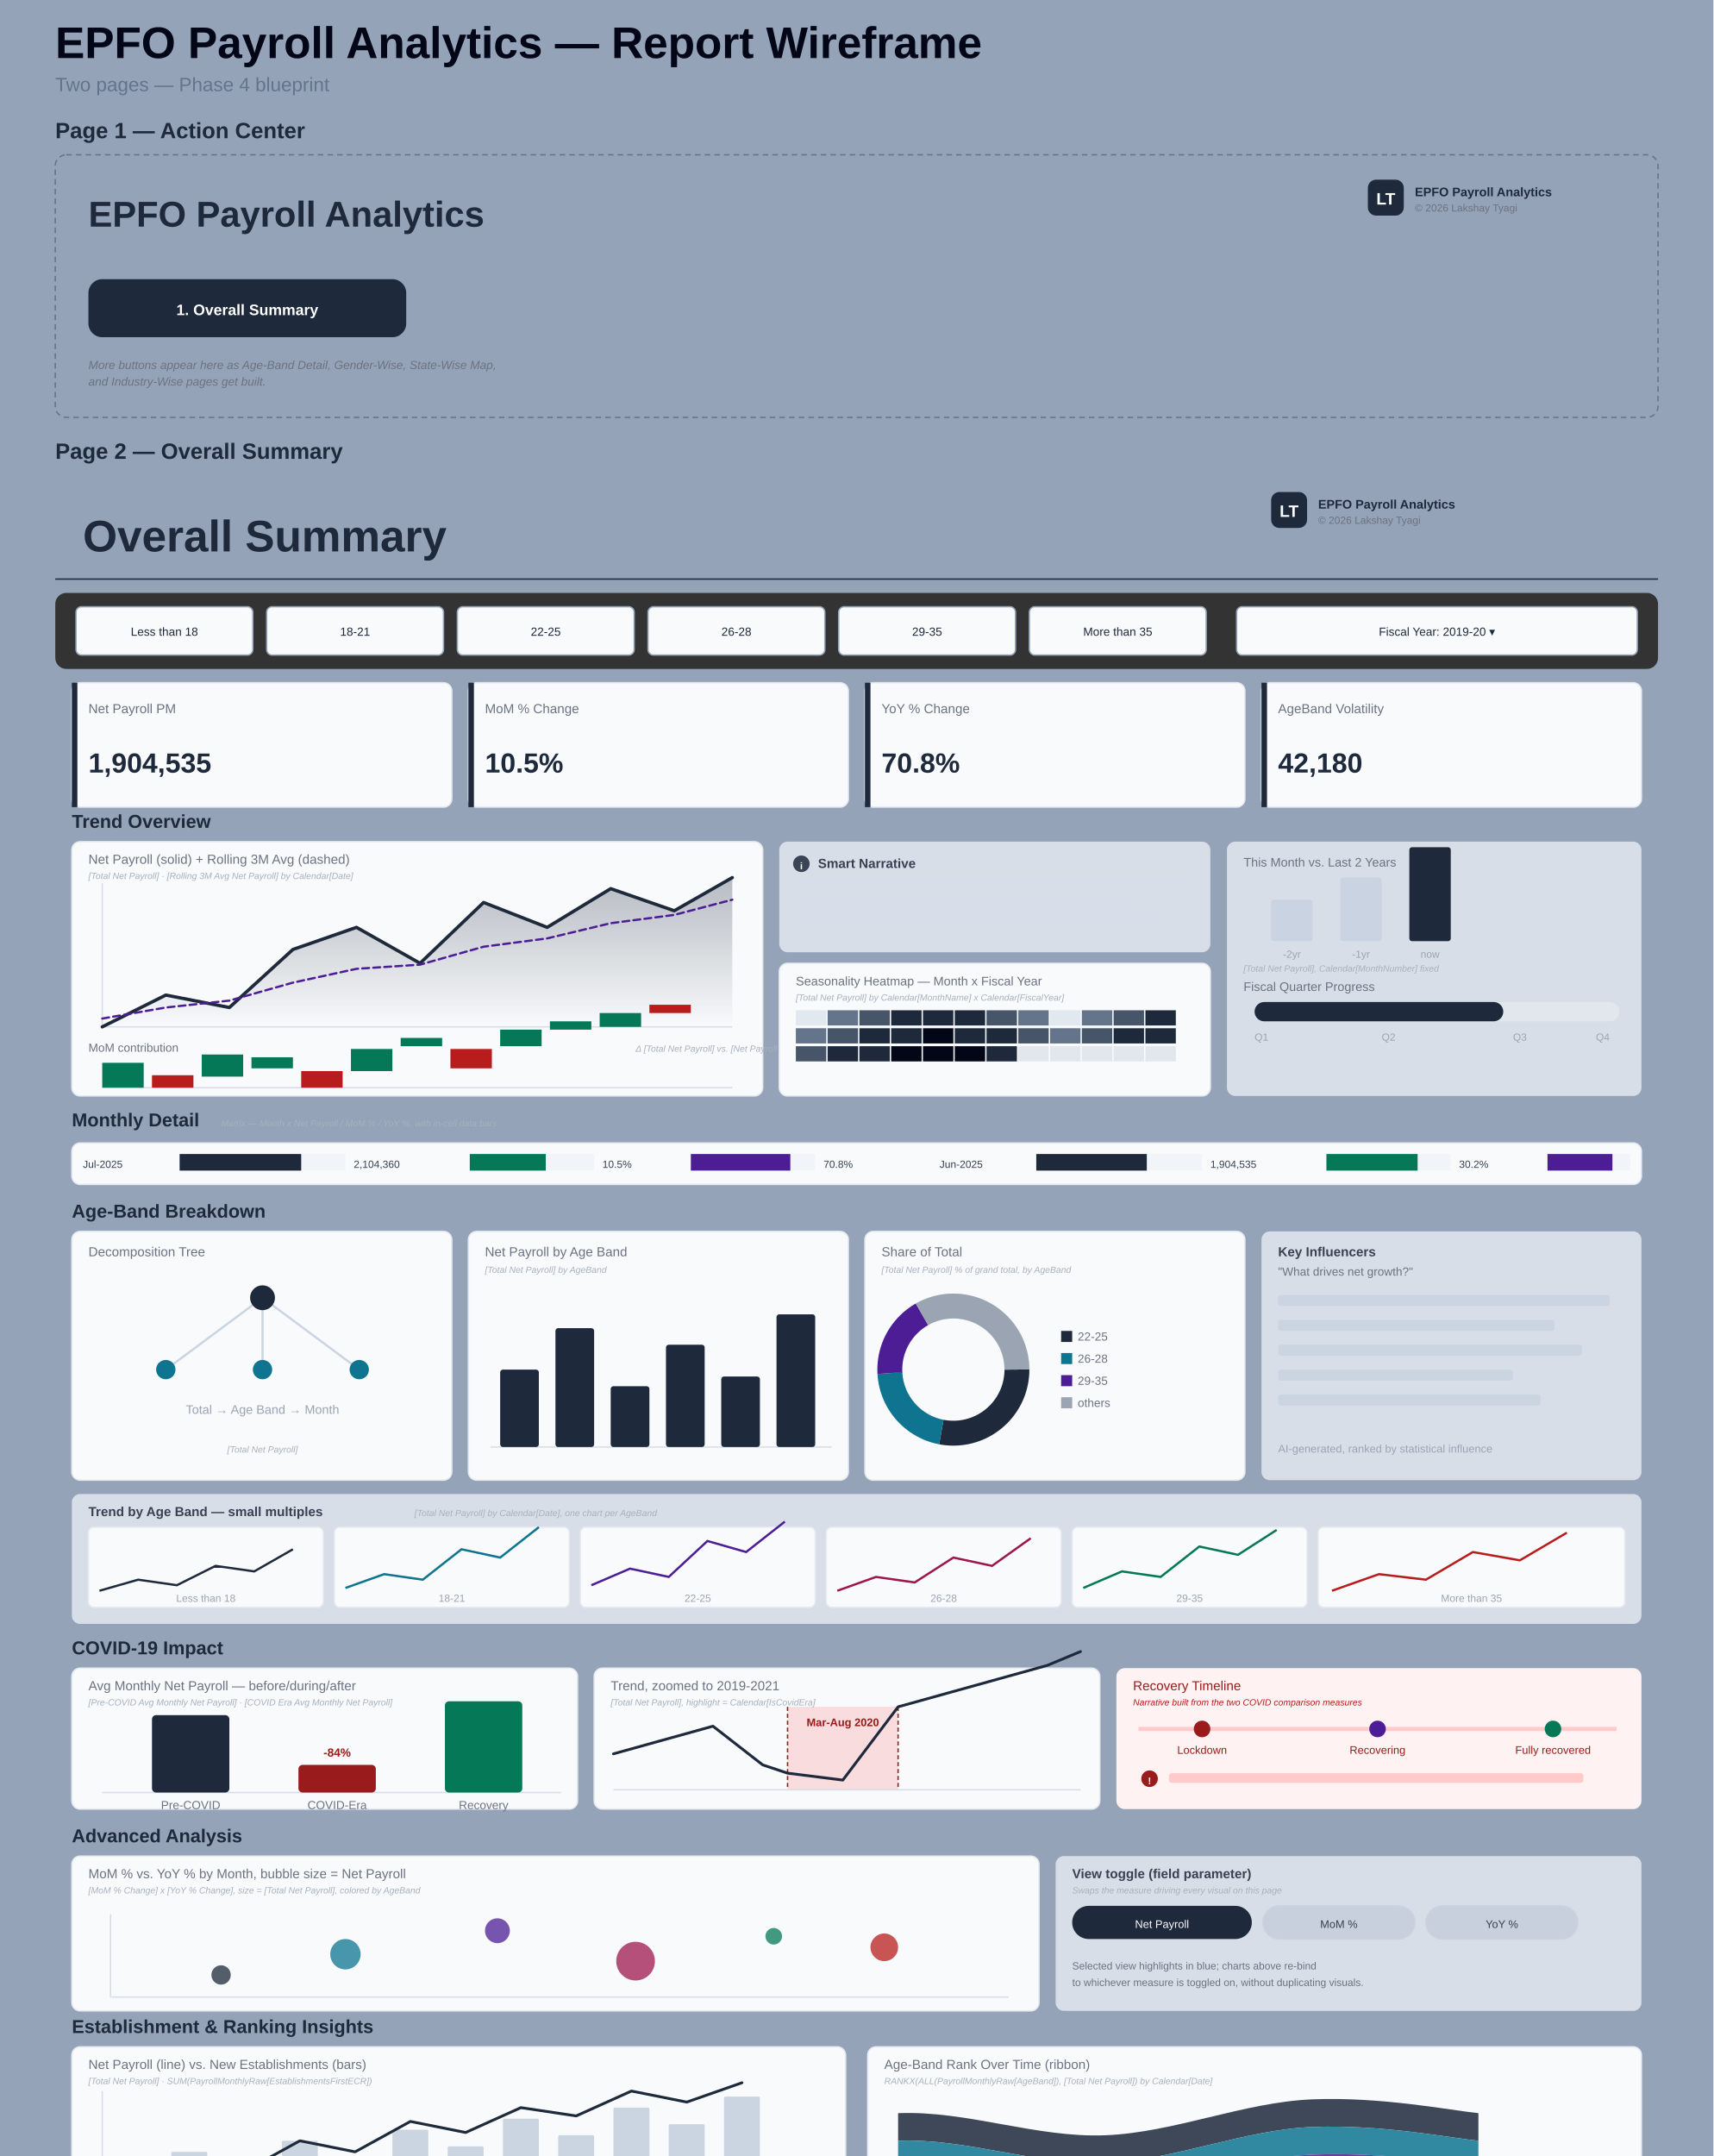
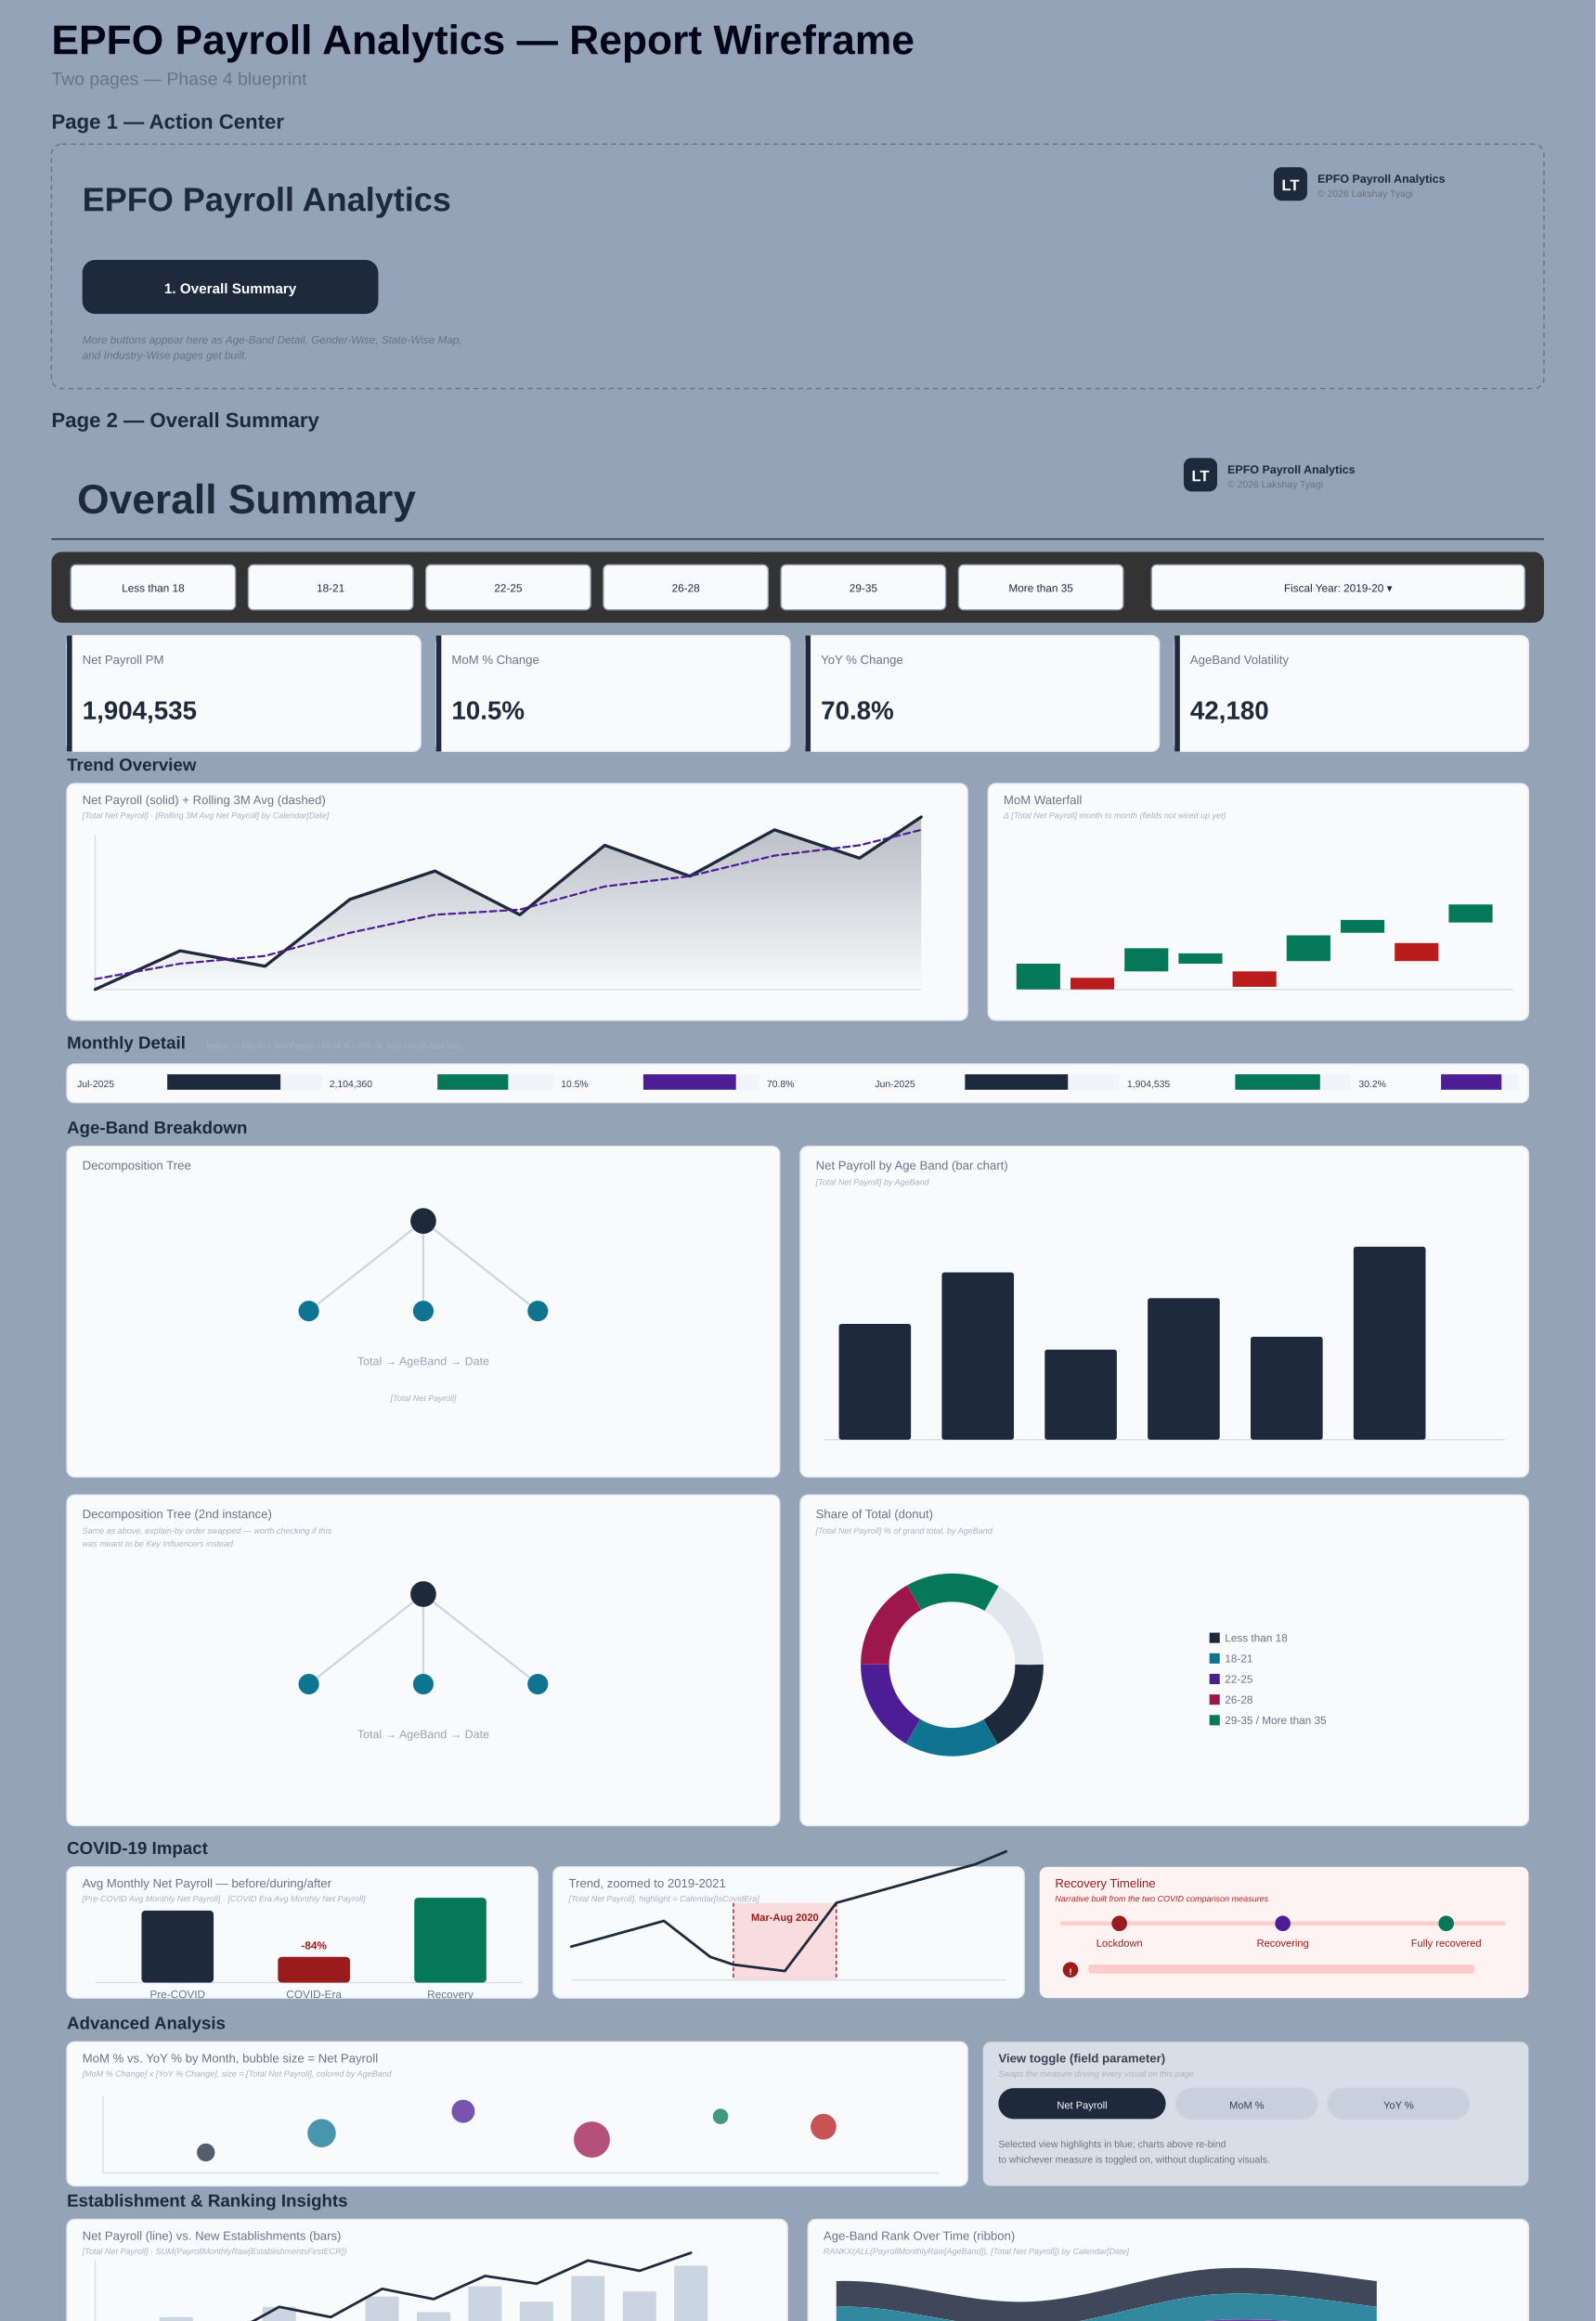
- <svg xmlns="http://www.w3.org/2000/svg" viewBox="0 0 1240 1560" font-family="Segoe UI, Arial, sans-serif">
+ <svg xmlns="http://www.w3.org/2000/svg" viewBox="0 0 1240 1804" font-family="Segoe UI, Arial, sans-serif">
  <defs>
    <linearGradient id="areaFill" x1="0" y1="0" x2="0" y2="1">
      <stop offset="0%" stop-color="#1E293B" stop-opacity="0.30" />
      <stop offset="100%" stop-color="#1E293B" stop-opacity="0" />
    </linearGradient>
  </defs>
-   <rect x="0" y="0" width="1240" height="1560" fill="#94A3B8" />
+   <rect x="0" y="0" width="1240" height="1804" fill="#94A3B8" />
  <text x="40" y="42" font-size="32" font-weight="800" fill="#020617">EPFO Payroll Analytics — Report Wireframe</text>
  <text x="40" y="66" font-size="14" fill="#64748B">Two pages — Phase 4 blueprint</text>
  <text x="40" y="100" font-size="16" font-weight="700" fill="#1E293B">Page 1 — Action Center</text>
  <g transform="translate(40,112)">
    <rect x="0" y="0" width="1160" height="190" rx="8" fill="#94A3B8" stroke="#64748B" stroke-dasharray="4,3" />
    <g transform="translate(950,14)">
      <rect x="0" y="4" width="26" height="26" rx="6" fill="#1E293B" />
      <text x="13" y="22" font-size="12" font-weight="800" fill="#ffffff" text-anchor="middle">LT</text>
      <text x="34" y="16" font-size="9" font-weight="700" fill="#1E293B">EPFO Payroll Analytics</text>
      <text x="34" y="27" font-size="7.5" fill="#6B7280">© 2026 Lakshay Tyagi</text>
    </g>
    <text x="24" y="52" font-size="26" font-weight="800" fill="#1E293B">EPFO Payroll Analytics</text>
    <line x1="24" y1="70" x2="1136" y2="70" stroke="#94A3B8" />
    <rect x="24" y="90" width="230" height="42" rx="10" fill="#1E293B" />
    <text x="139" y="116" font-size="11" font-weight="700" fill="#ffffff" text-anchor="middle">1. Overall Summary</text>
    <text x="24" y="155" font-size="8.5" fill="#6b7280" font-style="italic">More buttons appear here as Age-Band Detail, Gender-Wise, State-Wise Map,</text>
    <text x="24" y="167" font-size="8.5" fill="#6b7280" font-style="italic">and Industry-Wise pages get built.</text>
  </g>
  <text x="40" y="332" font-size="16" font-weight="700" fill="#1E293B">Page 2 — Overall Summary</text>
  <g transform="translate(40,344)">
    <text x="20" y="55" font-size="32" font-weight="800" fill="#1E293B">Overall Summary</text>
    <g transform="translate(880,8)">
      <rect x="0" y="4" width="26" height="26" rx="6" fill="#1E293B" />
      <text x="13" y="22" font-size="12" font-weight="800" fill="#ffffff" text-anchor="middle">LT</text>
      <text x="34" y="16" font-size="9" font-weight="700" fill="#1E293B">EPFO Payroll Analytics</text>
      <text x="34" y="27" font-size="7.5" fill="#6B7280">© 2026 Lakshay Tyagi</text>
    </g>
    <line x1="0" y1="75" x2="1160" y2="75" stroke="#1E293B" />
    <rect x="0" y="85" width="1160" height="55" rx="8" fill="#333333" />
    <g font-size="8.5">
      <rect x="15" y="95" width="128" height="35" rx="4" fill="#F8FAFC" stroke="#94A3B8" />
      <text x="79" y="116" fill="#1E293B" text-anchor="middle">Less than 18</text>
      <rect x="153" y="95" width="128" height="35" rx="4" fill="#F8FAFC" stroke="#94A3B8" />
      <text x="217" y="116" fill="#1E293B" text-anchor="middle">18-21</text>
      <rect x="291" y="95" width="128" height="35" rx="4" fill="#F8FAFC" stroke="#94A3B8" />
      <text x="355" y="116" fill="#1E293B" text-anchor="middle">22-25</text>
      <rect x="429" y="95" width="128" height="35" rx="4" fill="#F8FAFC" stroke="#94A3B8" />
      <text x="493" y="116" fill="#1E293B" text-anchor="middle">26-28</text>
      <rect x="567" y="95" width="128" height="35" rx="4" fill="#F8FAFC" stroke="#94A3B8" />
      <text x="631" y="116" fill="#1E293B" text-anchor="middle">29-35</text>
      <rect x="705" y="95" width="128" height="35" rx="4" fill="#F8FAFC" stroke="#94A3B8" />
      <text x="769" y="116" fill="#1E293B" text-anchor="middle">More than 35</text>
      <rect x="855" y="95" width="290" height="35" rx="4" fill="#F8FAFC" stroke="#94A3B8" />
      <text x="1000" y="116" fill="#1E293B" text-anchor="middle">Fiscal Year: 2019-20 ▾</text>
    </g>
    <rect x="12" y="150" width="275" height="90" rx="6" fill="#F8FAFC" stroke="#e5e9f0" />
    <rect x="12" y="150" width="4" height="90" fill="#1E293B" />
    <text x="24" y="172" font-size="9.5" fill="#6b7280">Net Payroll PM</text>
    <text x="24" y="215" font-size="20" font-weight="700" fill="#1E293B">1,904,535</text>
    <rect x="299" y="150" width="275" height="90" rx="6" fill="#F8FAFC" stroke="#e5e9f0" />
    <rect x="299" y="150" width="4" height="90" fill="#1E293B" />
    <text x="311" y="172" font-size="9.5" fill="#6b7280">MoM % Change</text>
    <text x="311" y="215" font-size="20" font-weight="700" fill="#1E293B">10.5%</text>
    <rect x="586" y="150" width="275" height="90" rx="6" fill="#F8FAFC" stroke="#e5e9f0" />
    <rect x="586" y="150" width="4" height="90" fill="#1E293B" />
    <text x="598" y="172" font-size="9.5" fill="#6b7280">YoY % Change</text>
    <text x="598" y="215" font-size="20" font-weight="700" fill="#1E293B">70.8%</text>
    <rect x="873" y="150" width="275" height="90" rx="6" fill="#F8FAFC" stroke="#e5e9f0" />
    <rect x="873" y="150" width="4" height="90" fill="#1E293B" />
    <text x="885" y="172" font-size="9.5" fill="#6b7280">AgeBand Volatility</text>
    <text x="885" y="215" font-size="20" font-weight="700" fill="#1E293B">42,180</text>
    <g transform="translate(0,105)">
      <text x="12" y="150" font-size="13.5" font-weight="700" fill="#1E293B">Trend Overview</text>
-       <rect x="12" y="160" width="500" height="184" rx="6" fill="#F8FAFC" stroke="#e5e9f0" />
+       <rect x="12" y="160" width="700" height="184" rx="6" fill="#F8FAFC" stroke="#e5e9f0" />
      <text x="24" y="176" font-size="9.5" fill="#6b7280">Net Payroll (solid) + Rolling 3M Avg (dashed)</text>
      <text x="24" y="187" font-size="6.5" font-style="italic" fill="#a7b0bd">[Total Net Payroll] · [Rolling 3M Avg Net Payroll] by Calendar[Date]</text>
-       <line x1="34" y1="190" x2="34" y2="294" stroke="#d7deea" />
-       <line x1="34" y1="294" x2="490" y2="294" stroke="#d7deea" />
-       <polygon points="34,294 80,271 126,280 172,238 218,222 264,248 310,204 356,222 402,194 448,210 490,186 490,294" fill="url(#areaFill)" />
-       <polyline points="34,294 80,271 126,280 172,238 218,222 264,248 310,204 356,222 402,194 448,210 490,186" fill="none" stroke="#1E293B" stroke-width="2.4" stroke-linecap="round" stroke-linejoin="round" />
-       <polyline points="34,288 80,280 126,275 172,262 218,252 264,249 310,236 356,230 402,219 448,213 490,202" fill="none" stroke="#4C1D95" stroke-width="1.6" stroke-dasharray="5,3" stroke-linecap="round" />
-       <text x="24" y="312" font-size="8.5" fill="#6b7280">MoM contribution</text>
-       <text x="420" y="312" font-size="6.5" font-style="italic" fill="#a7b0bd">Δ [Total Net Payroll] vs. [Net Payroll PM]</text>
-       <line x1="34" y1="338" x2="490" y2="338" stroke="#d7deea" />
+       <line x1="34" y1="200" x2="34" y2="320" stroke="#d7deea" />
+       <line x1="34" y1="320" x2="676" y2="320" stroke="#d7deea" />
+       <polygon points="34,320 100,290 166,302 232,250 298,228 364,262 430,208 496,232 562,196 628,218 676,186 676,320" fill="url(#areaFill)" />
+       <polyline points="34,320 100,290 166,302 232,250 298,228 364,262 430,208 496,232 562,196 628,218 676,186" fill="none" stroke="#1E293B" stroke-width="2.4" stroke-linecap="round" stroke-linejoin="round" />
+       <polyline points="34,312 100,300 166,294 232,276 298,262 364,258 430,240 496,232 562,216 628,208 676,196" fill="none" stroke="#4C1D95" stroke-width="1.6" stroke-dasharray="5,3" stroke-linecap="round" />
+       <rect x="728" y="160" width="420" height="184" rx="6" fill="#F8FAFC" stroke="#e5e9f0" />
+       <text x="740" y="176" font-size="9.5" fill="#6b7280">MoM Waterfall</text>
+       <text x="740" y="187" font-size="6.5" font-style="italic" fill="#a7b0bd">Δ [Total Net Payroll] month to month (fields not wired up yet)</text>
+       <line x1="750" y1="320" x2="1136" y2="320" stroke="#d7deea" />
      <g>
-         <rect x="34" y="320" width="30" height="18" fill="#047857" />
-         <rect x="70" y="329" width="30" height="9" fill="#B91C1C" />
-         <rect x="106" y="314" width="30" height="16" fill="#047857" />
-         <rect x="142" y="316" width="30" height="8" fill="#047857" />
-         <rect x="178" y="326" width="30" height="12" fill="#B91C1C" />
-         <rect x="214" y="310" width="30" height="16" fill="#047857" />
-         <rect x="250" y="302" width="30" height="6" fill="#047857" />
-         <rect x="286" y="310" width="30" height="14" fill="#B91C1C" />
-         <rect x="322" y="296" width="30" height="12" fill="#047857" />
-         <rect x="358" y="290" width="30" height="6" fill="#047857" />
-         <rect x="394" y="284" width="30" height="10" fill="#047857" />
-         <rect x="430" y="278" width="30" height="6" fill="#B91C1C" />
-       </g>
-       <rect x="524" y="160" width="312" height="80" rx="6" fill="#D8DEE8" />
-       <circle cx="540" cy="176" r="6" fill="#1E293B" opacity="0.85" />
-       <text x="540" y="180" font-size="7" fill="#ffffff" text-anchor="middle" font-weight="700">i</text>
-       <text x="552" y="179" font-size="9.5" fill="#374151" font-weight="600">Smart Narrative</text>
-       <rect x="536" y="188" width="286" height="7" rx="2" fill="#d7deea" />
-       <rect x="536" y="200" width="240" height="7" rx="2" fill="#d7deea" />
-       <rect x="536" y="212" width="264" height="7" rx="2" fill="#d7deea" />
-       <rect x="536" y="224" width="180" height="7" rx="2" fill="#d7deea" />
-       <rect x="524" y="248" width="312" height="96" rx="6" fill="#F8FAFC" stroke="#e5e9f0" />
-       <text x="536" y="264" font-size="9" fill="#6b7280">Seasonality Heatmap — Month x Fiscal Year</text>
-       <text x="536" y="275" font-size="6.5" font-style="italic" fill="#a7b0bd">[Total Net Payroll] by Calendar[MonthName] x Calendar[FiscalYear]</text>
-       <g transform="translate(536,282)">
-         <rect x="0" y="0" width="22" height="11" fill="#E2E8F0" />
-         <rect x="23" y="0" width="22" height="11" fill="#64748B" />
-         <rect x="46" y="0" width="22" height="11" fill="#475569" />
-         <rect x="69" y="0" width="22" height="11" fill="#1E293B" />
-         <rect x="92" y="0" width="22" height="11" fill="#1E293B" />
-         <rect x="115" y="0" width="22" height="11" fill="#1E293B" />
-         <rect x="138" y="0" width="22" height="11" fill="#475569" />
-         <rect x="161" y="0" width="22" height="11" fill="#64748B" />
-         <rect x="184" y="0" width="22" height="11" fill="#E2E8F0" />
-         <rect x="207" y="0" width="22" height="11" fill="#64748B" />
-         <rect x="230" y="0" width="22" height="11" fill="#475569" />
-         <rect x="253" y="0" width="22" height="11" fill="#1E293B" />
-         <rect x="0" y="13" width="22" height="11" fill="#64748B" />
-         <rect x="23" y="13" width="22" height="11" fill="#475569" />
-         <rect x="46" y="13" width="22" height="11" fill="#1E293B" />
-         <rect x="69" y="13" width="22" height="11" fill="#1E293B" />
-         <rect x="92" y="13" width="22" height="11" fill="#020617" />
-         <rect x="115" y="13" width="22" height="11" fill="#1E293B" />
-         <rect x="138" y="13" width="22" height="11" fill="#1E293B" />
-         <rect x="161" y="13" width="22" height="11" fill="#475569" />
-         <rect x="184" y="13" width="22" height="11" fill="#64748B" />
-         <rect x="207" y="13" width="22" height="11" fill="#475569" />
-         <rect x="230" y="13" width="22" height="11" fill="#1E293B" />
-         <rect x="253" y="13" width="22" height="11" fill="#1E293B" />
-         <rect x="0" y="26" width="22" height="11" fill="#475569" />
-         <rect x="23" y="26" width="22" height="11" fill="#1E293B" />
-         <rect x="46" y="26" width="22" height="11" fill="#1E293B" />
-         <rect x="69" y="26" width="22" height="11" fill="#020617" />
-         <rect x="92" y="26" width="22" height="11" fill="#020617" />
-         <rect x="115" y="26" width="22" height="11" fill="#020617" />
-         <rect x="138" y="26" width="22" height="11" fill="#1E293B" />
-         <rect x="161" y="26" width="22" height="11" fill="#e2e6ed" />
-         <rect x="184" y="26" width="22" height="11" fill="#e2e6ed" />
-         <rect x="207" y="26" width="22" height="11" fill="#e2e6ed" />
-         <rect x="230" y="26" width="22" height="11" fill="#e2e6ed" />
-         <rect x="253" y="26" width="22" height="11" fill="#e2e6ed" />
-       </g>
-       <rect x="848" y="160" width="300" height="184" rx="6" fill="#D8DEE8" />
-       <text x="860" y="178" font-size="9" fill="#6b7280">This Month vs. Last 2 Years</text>
-       <line x1="868" y1="232" x2="1132" y2="232" stroke="#d7deea" />
-       <rect x="880" y="202" width="30" height="30" rx="2" fill="#c9d3e2" />
-       <rect x="930" y="186" width="30" height="46" rx="2" fill="#c9d3e2" />
-       <rect x="980" y="164" width="30" height="68" rx="2" fill="#1E293B" />
-       <text x="895" y="244" font-size="7.5" fill="#9aa4b2" text-anchor="middle">-2yr</text>
-       <text x="945" y="244" font-size="7.5" fill="#9aa4b2" text-anchor="middle">-1yr</text>
-       <text x="995" y="244" font-size="7.5" fill="#9aa4b2" text-anchor="middle">now</text>
-       <text x="860" y="254" font-size="6.5" font-style="italic" fill="#a7b0bd">[Total Net Payroll], Calendar[MonthNumber] fixed</text>
-       <text x="860" y="268" font-size="9" fill="#6b7280">Fiscal Quarter Progress</text>
-       <rect x="868" y="276" width="264" height="14" rx="7" fill="#e2e6ed" />
-       <rect x="868" y="276" width="180" height="14" rx="7" fill="#1E293B" />
-       <text x="868" y="304" font-size="7.5" fill="#9aa4b2">Q1</text>
-       <text x="960" y="304" font-size="7.5" fill="#9aa4b2">Q2</text>
-       <text x="1055" y="304" font-size="7.5" fill="#9aa4b2">Q3</text>
-       <text x="1115" y="304" font-size="7.5" fill="#9aa4b2">Q4</text>
+         <rect x="750" y="300" width="34" height="20" fill="#047857" />
+         <rect x="792" y="311" width="34" height="9" fill="#B91C1C" />
+         <rect x="834" y="288" width="34" height="18" fill="#047857" />
+         <rect x="876" y="292" width="34" height="8" fill="#047857" />
+         <rect x="918" y="306" width="34" height="12" fill="#B91C1C" />
+         <rect x="960" y="278" width="34" height="20" fill="#047857" />
+         <rect x="1002" y="266" width="34" height="10" fill="#047857" />
+         <rect x="1044" y="284" width="34" height="14" fill="#B91C1C" />
+         <rect x="1086" y="254" width="34" height="14" fill="#047857" />
+       </g>
      <text x="12" y="366" font-size="13.5" font-weight="700" fill="#1E293B">Monthly Detail</text>
      <text x="120" y="366" font-size="6.5" font-style="italic" fill="#a7b0bd">Matrix — Month x Net Payroll / MoM % / YoY %, with in-cell data bars</text>
      <rect x="12" y="378" width="1136" height="30" rx="6" fill="#F8FAFC" stroke="#e5e9f0" />
      <g font-size="7.5" fill="#374151">
        <text x="20" y="396">Jul-2025</text>
        <rect x="90" y="386" width="120" height="12" fill="#F1F5F9" />
        <rect x="90" y="386" width="88" height="12" fill="#1E293B" />
        <text x="216" y="396">2,104,360</text>
        <rect x="300" y="386" width="90" height="12" fill="#F1F5F9" />
        <rect x="300" y="386" width="55" height="12" fill="#047857" />
        <text x="396" y="396">10.5%</text>
        <rect x="460" y="386" width="90" height="12" fill="#F1F5F9" />
        <rect x="460" y="386" width="72" height="12" fill="#4C1D95" />
        <text x="556" y="396">70.8%</text>
        <text x="640" y="396">Jun-2025</text>
        <rect x="710" y="386" width="120" height="12" fill="#F1F5F9" />
        <rect x="710" y="386" width="80" height="12" fill="#1E293B" />
        <text x="836" y="396">1,904,535</text>
        <rect x="920" y="386" width="90" height="12" fill="#F1F5F9" />
        <rect x="920" y="386" width="66" height="12" fill="#047857" />
        <text x="1016" y="396">30.2%</text>
        <rect x="1080" y="386" width="60" height="12" fill="#F1F5F9" />
        <rect x="1080" y="386" width="47" height="12" fill="#4C1D95" />
      </g>
      <text x="12" y="432" font-size="13.5" font-weight="700" fill="#1E293B">Age-Band Breakdown</text>
-       <rect x="12" y="442" width="275" height="180" rx="6" fill="#F8FAFC" stroke="#e5e9f0" />
+       <rect x="12" y="442" width="554" height="257" rx="6" fill="#F8FAFC" stroke="#e5e9f0" />
      <text x="24" y="460" font-size="9.5" fill="#6b7280">Decomposition Tree</text>
      <g stroke="#CBD5E1" stroke-width="1.6" fill="none">
-         <line x1="150" y1="490" x2="80" y2="542" />
-         <line x1="150" y1="490" x2="150" y2="542" />
-         <line x1="150" y1="490" x2="220" y2="542" />
-       </g>
-       <circle cx="150" cy="490" r="9" fill="#1E293B" />
-       <circle cx="80" cy="542" r="7" fill="#0E7490" />
-       <circle cx="150" cy="542" r="7" fill="#0E7490" />
-       <circle cx="220" cy="542" r="7" fill="#0E7490" />
-       <text x="150" y="574" font-size="9" fill="#9aa4b2" text-anchor="middle">Total → Age Band → Month</text>
-       <text x="150" y="602" font-size="6.5" font-style="italic" fill="#a7b0bd" text-anchor="middle">[Total Net Payroll]</text>
-       <rect x="299" y="442" width="275" height="180" rx="6" fill="#F8FAFC" stroke="#e5e9f0" />
-       <text x="311" y="460" font-size="9.5" fill="#6b7280">Net Payroll by Age Band</text>
-       <text x="311" y="472" font-size="6.5" font-style="italic" fill="#a7b0bd">[Total Net Payroll] by AgeBand</text>
-       <line x1="315" y1="598" x2="562" y2="598" stroke="#d7deea" />
+         <line x1="289" y1="500" x2="200" y2="570" />
+         <line x1="289" y1="500" x2="289" y2="570" />
+         <line x1="289" y1="500" x2="378" y2="570" />
+       </g>
+       <circle cx="289" cy="500" r="10" fill="#1E293B" />
+       <circle cx="200" cy="570" r="8" fill="#0E7490" />
+       <circle cx="289" cy="570" r="8" fill="#0E7490" />
+       <circle cx="378" cy="570" r="8" fill="#0E7490" />
+       <text x="289" y="612" font-size="9" fill="#9aa4b2" text-anchor="middle">Total → AgeBand → Date</text>
+       <text x="289" y="640" font-size="6.5" font-style="italic" fill="#a7b0bd" text-anchor="middle">[Total Net Payroll]</text>
+       <rect x="582" y="442" width="566" height="257" rx="6" fill="#F8FAFC" stroke="#e5e9f0" />
+       <text x="594" y="460" font-size="9.5" fill="#6b7280">Net Payroll by Age Band (bar chart)</text>
+       <text x="594" y="472" font-size="6.5" font-style="italic" fill="#a7b0bd">[Total Net Payroll] by AgeBand</text>
+       <line x1="600" y1="670" x2="1130" y2="670" stroke="#d7deea" />
      <g fill="#1E293B">
-         <rect x="322" y="542" width="28" height="56" rx="2" />
-         <rect x="362" y="512" width="28" height="86" rx="2" />
-         <rect x="402" y="554" width="28" height="44" rx="2" />
-         <rect x="442" y="524" width="28" height="74" rx="2" />
-         <rect x="482" y="547" width="28" height="51" rx="2" />
-         <rect x="522" y="502" width="28" height="96" rx="2" />
-       </g>
-       <rect x="586" y="442" width="275" height="180" rx="6" fill="#F8FAFC" stroke="#e5e9f0" />
-       <text x="598" y="460" font-size="9.5" fill="#6b7280">Share of Total</text>
-       <text x="598" y="472" font-size="6.5" font-style="italic" fill="#a7b0bd">[Total Net Payroll] % of grand total, by AgeBand</text>
-       <g transform="translate(650,542)">
-         <circle r="46" fill="none" stroke="#e2e6ed" stroke-width="18" />
-         <circle r="46" fill="none" stroke="#1E293B" stroke-width="18" stroke-dasharray="81 208" />
-         <circle r="46" fill="none" stroke="#0E7490" stroke-width="18" stroke-dasharray="61 228" stroke-dashoffset="-81" />
-         <circle r="46" fill="none" stroke="#4C1D95" stroke-width="18" stroke-dasharray="51 238" stroke-dashoffset="-142" />
-         <circle r="46" fill="none" stroke="#9aa4b2" stroke-width="18" stroke-dasharray="96 193" stroke-dashoffset="-193" />
+         <rect x="612" y="580" width="56" height="90" rx="2" />
+         <rect x="692" y="540" width="56" height="130" rx="2" />
+         <rect x="772" y="600" width="56" height="70" rx="2" />
+         <rect x="852" y="560" width="56" height="110" rx="2" />
+         <rect x="932" y="590" width="56" height="80" rx="2" />
+         <rect x="1012" y="520" width="56" height="150" rx="2" />
+       </g>
+       <rect x="12" y="713" width="554" height="257" rx="6" fill="#F8FAFC" stroke="#e5e9f0" />
+       <text x="24" y="731" font-size="9.5" fill="#6b7280">Decomposition Tree (2nd instance)</text>
+       <text x="24" y="743" font-size="6.5" font-style="italic" fill="#a7b0bd">Same as above, explain-by order swapped — worth checking if this</text>
+       <text x="24" y="753" font-size="6.5" font-style="italic" fill="#a7b0bd">was meant to be Key Influencers instead</text>
+       <g stroke="#CBD5E1" stroke-width="1.6" fill="none">
+         <line x1="289" y1="790" x2="200" y2="860" />
+         <line x1="289" y1="790" x2="289" y2="860" />
+         <line x1="289" y1="790" x2="378" y2="860" />
+       </g>
+       <circle cx="289" cy="790" r="10" fill="#1E293B" />
+       <circle cx="200" cy="860" r="8" fill="#0E7490" />
+       <circle cx="289" cy="860" r="8" fill="#0E7490" />
+       <circle cx="378" cy="860" r="8" fill="#0E7490" />
+       <text x="289" y="902" font-size="9" fill="#9aa4b2" text-anchor="middle">Total → AgeBand → Date</text>
+       <rect x="582" y="713" width="566" height="257" rx="6" fill="#F8FAFC" stroke="#e5e9f0" />
+       <text x="594" y="731" font-size="9.5" fill="#6b7280">Share of Total (donut)</text>
+       <text x="594" y="743" font-size="6.5" font-style="italic" fill="#a7b0bd">[Total Net Payroll] % of grand total, by AgeBand</text>
+       <g transform="translate(700,845)">
+         <circle r="60" fill="none" stroke="#e2e6ed" stroke-width="22" />
+         <circle r="60" fill="none" stroke="#1E293B" stroke-width="22" stroke-dasharray="63 314" />
+         <circle r="60" fill="none" stroke="#0E7490" stroke-width="22" stroke-dasharray="63 314" stroke-dashoffset="-63" />
+         <circle r="60" fill="none" stroke="#4C1D95" stroke-width="22" stroke-dasharray="63 314" stroke-dashoffset="-126" />
+         <circle r="60" fill="none" stroke="#9D174D" stroke-width="22" stroke-dasharray="63 314" stroke-dashoffset="-189" />
+         <circle r="60" fill="none" stroke="#047857" stroke-width="22" stroke-dasharray="63 314" stroke-dashoffset="-252" />
      </g>
      <g font-size="8.5" fill="#6b7280">
-         <rect x="728" y="514" width="8" height="8" fill="#1E293B" />
-         <text x="740" y="521">22-25</text>
-         <rect x="728" y="530" width="8" height="8" fill="#0E7490" />
-         <text x="740" y="537">26-28</text>
-         <rect x="728" y="546" width="8" height="8" fill="#4C1D95" />
-         <text x="740" y="553">29-35</text>
-         <rect x="728" y="562" width="8" height="8" fill="#9aa4b2" />
-         <text x="740" y="569">others</text>
-       </g>
-       <rect x="873" y="442" width="275" height="180" rx="6" fill="#D8DEE8" />
-       <text x="885" y="460" font-size="9.5" fill="#374151" font-weight="600">Key Influencers</text>
-       <text x="885" y="474" font-size="8.5" fill="#6b7280">"What drives net growth?"</text>
-       <g fill="#CBD5E1">
-         <rect x="885" y="488" width="240" height="8" rx="2" />
-         <rect x="885" y="506" width="200" height="8" rx="2" />
-         <rect x="885" y="524" width="220" height="8" rx="2" />
-         <rect x="885" y="542" width="170" height="8" rx="2" />
-         <rect x="885" y="560" width="190" height="8" rx="2" />
-       </g>
-       <text x="885" y="602" font-size="8" fill="#9aa4b2">AI-generated, ranked by statistical influence</text>
-       <rect x="12" y="632" width="1136" height="94" rx="6" fill="#D8DEE8" />
-       <text x="24" y="648" font-size="9.5" fill="#374151" font-weight="600">Trend by Age Band — small multiples</text>
-       <text x="260" y="648" font-size="6.5" font-style="italic" fill="#a7b0bd">[Total Net Payroll] by Calendar[Date], one chart per AgeBand</text>
-       <g font-size="7.5" fill="#9aa4b2" text-anchor="middle">
-         <rect x="24" y="656" width="170" height="58" rx="4" fill="#F8FAFC" stroke="#e5e9f0" />
-         <polyline points="32,702 60,694 88,698 116,684 144,688 172,672" fill="none" stroke="#1E293B" stroke-width="1.6" />
-         <text x="109" y="710">Less than 18</text>
-         <rect x="202" y="656" width="170" height="58" rx="4" fill="#F8FAFC" stroke="#e5e9f0" />
-         <polyline points="210,700 238,690 266,694 294,672 322,678 350,656" fill="none" stroke="#0E7490" stroke-width="1.6" />
-         <text x="287" y="710">18-21</text>
-         <rect x="380" y="656" width="170" height="58" rx="4" fill="#F8FAFC" stroke="#e5e9f0" />
-         <polyline points="388,698 416,686 444,692 472,666 500,674 528,652" fill="none" stroke="#4C1D95" stroke-width="1.6" />
-         <text x="465" y="710">22-25</text>
-         <rect x="558" y="656" width="170" height="58" rx="4" fill="#F8FAFC" stroke="#e5e9f0" />
-         <polyline points="566,702 594,692 622,696 650,678 678,684 706,664" fill="none" stroke="#9D174D" stroke-width="1.6" />
-         <text x="643" y="710">26-28</text>
-         <rect x="736" y="656" width="170" height="58" rx="4" fill="#F8FAFC" stroke="#e5e9f0" />
-         <polyline points="744,700 772,688 800,692 828,670 856,676 884,658" fill="none" stroke="#047857" stroke-width="1.6" />
-         <text x="821" y="710">29-35</text>
-         <rect x="914" y="656" width="222" height="58" rx="4" fill="#F8FAFC" stroke="#e5e9f0" />
-         <polyline points="924,702 958,690 992,694 1026,674 1060,680 1094,660" fill="none" stroke="#B91C1C" stroke-width="1.6" />
-         <text x="1025" y="710">More than 35</text>
-       </g>
-       <text x="12" y="748" font-size="13.5" font-weight="700" fill="#1E293B">COVID-19 Impact</text>
-       <rect x="12" y="758" width="366" height="102" rx="6" fill="#F8FAFC" stroke="#e5e9f0" />
-       <text x="24" y="774" font-size="9.5" fill="#6b7280">Avg Monthly Net Payroll — before/during/after</text>
-       <text x="24" y="785" font-size="6.5" font-style="italic" fill="#a7b0bd">[Pre-COVID Avg Monthly Net Payroll] · [COVID Era Avg Monthly Net Payroll]</text>
-       <line x1="34" y1="848" x2="366" y2="848" stroke="#d7deea" />
-       <rect x="70" y="792" width="56" height="56" rx="3" fill="#1E293B" />
-       <text x="98" y="860" font-size="8.5" fill="#6b7280" text-anchor="middle">Pre-COVID</text>
-       <rect x="176" y="828" width="56" height="20" rx="3" fill="#991B1B" />
-       <text x="204" y="860" font-size="8.5" fill="#6b7280" text-anchor="middle">COVID-Era</text>
-       <text x="204" y="822" font-size="8.5" fill="#991B1B" text-anchor="middle" font-weight="700">-84%</text>
-       <rect x="282" y="782" width="56" height="66" rx="3" fill="#047857" />
-       <text x="310" y="860" font-size="8.5" fill="#6b7280" text-anchor="middle">Recovery</text>
-       <rect x="390" y="758" width="366" height="102" rx="6" fill="#F8FAFC" stroke="#e5e9f0" />
-       <text x="402" y="774" font-size="9.5" fill="#6b7280">Trend, zoomed to 2019-2021</text>
-       <text x="402" y="785" font-size="6.5" font-style="italic" fill="#a7b0bd">[Total Net Payroll], highlight = Calendar[IsCovidEra]</text>
-       <rect x="530" y="786" width="80" height="60" fill="#F87171" opacity="0.22" />
-       <line x1="530" y1="786" x2="530" y2="846" stroke="#991B1B" stroke-dasharray="3,2" />
-       <line x1="610" y1="786" x2="610" y2="846" stroke="#991B1B" stroke-dasharray="3,2" />
-       <text x="570" y="800" font-size="8" fill="#991B1B" text-anchor="middle" font-weight="600">Mar-Aug 2020</text>
-       <line x1="404" y1="846" x2="742" y2="846" stroke="#d7deea" />
-       <polyline points="404,820 440,810 476,800 512,828 530,834 570,839 610,786 646,776 682,766 718,756 742,746" fill="none" stroke="#1E293B" stroke-width="2" stroke-linecap="round" stroke-linejoin="round" />
-       <rect x="768" y="758" width="380" height="102" rx="6" fill="#FEF2F2" />
-       <text x="780" y="774" font-size="9.5" fill="#991B1B">Recovery Timeline</text>
-       <text x="780" y="785" font-size="6.5" font-style="italic" fill="#B91C1C">Narrative built from the two COVID comparison measures</text>
-       <line x1="784" y1="802" x2="1130" y2="802" stroke="#FECACA" stroke-width="3" />
-       <circle cx="830" cy="802" r="6" fill="#991B1B" />
-       <text x="830" y="820" font-size="8" fill="#991B1B" text-anchor="middle">Lockdown</text>
-       <circle cx="957" cy="802" r="6" fill="#4C1D95" />
-       <text x="957" y="820" font-size="8" fill="#991B1B" text-anchor="middle">Recovering</text>
-       <circle cx="1084" cy="802" r="6" fill="#047857" />
-       <text x="1084" y="820" font-size="8" fill="#991B1B" text-anchor="middle">Fully recovered</text>
-       <circle cx="792" cy="838" r="6" fill="#991B1B" />
-       <text x="792" y="842" font-size="7" fill="#ffffff" text-anchor="middle" font-weight="700">!</text>
-       <rect x="806" y="834" width="300" height="7" rx="2" fill="#FECACA" />
-       <text x="12" y="884" font-size="13.5" font-weight="700" fill="#1E293B">Advanced Analysis</text>
-       <rect x="12" y="894" width="700" height="112" rx="6" fill="#F8FAFC" stroke="#e5e9f0" />
-       <text x="24" y="910" font-size="9.5" fill="#6b7280">MoM % vs. YoY % by Month, bubble size = Net Payroll</text>
-       <text x="24" y="921" font-size="6.5" font-style="italic" fill="#a7b0bd">[MoM % Change] x [YoY % Change], size = [Total Net Payroll], colored by AgeBand</text>
-       <line x1="40" y1="936" x2="40" y2="996" stroke="#d7deea" />
-       <line x1="40" y1="996" x2="690" y2="996" stroke="#d7deea" />
-       <circle cx="120" cy="980" r="7" fill="#1E293B" opacity="0.75" />
-       <circle cx="210" cy="965" r="11" fill="#0E7490" opacity="0.75" />
-       <circle cx="320" cy="948" r="9" fill="#4C1D95" opacity="0.75" />
-       <circle cx="420" cy="970" r="14" fill="#9D174D" opacity="0.75" />
-       <circle cx="520" cy="952" r="6" fill="#047857" opacity="0.75" />
-       <circle cx="600" cy="960" r="10" fill="#B91C1C" opacity="0.75" />
-       <rect x="724" y="894" width="424" height="112" rx="6" fill="#D8DEE8" />
-       <text x="736" y="910" font-size="9.5" fill="#374151" font-weight="600">View toggle (field parameter)</text>
-       <text x="736" y="921" font-size="6.5" font-style="italic" fill="#a7b0bd">Swaps the measure driving every visual on this page</text>
-       <rect x="736" y="930" width="130" height="24" rx="12" fill="#1E293B" />
-       <text x="801" y="946" font-size="8" fill="#ffffff" text-anchor="middle">Net Payroll</text>
-       <rect x="874" y="930" width="110" height="24" rx="12" fill="#C7D0DC" stroke="#c9d3e2" />
-       <text x="929" y="946" font-size="8" fill="#374151" text-anchor="middle">MoM %</text>
-       <rect x="992" y="930" width="110" height="24" rx="12" fill="#C7D0DC" stroke="#c9d3e2" />
-       <text x="1047" y="946" font-size="8" fill="#374151" text-anchor="middle">YoY %</text>
-       <text x="736" y="976" font-size="7.5" fill="#6b7280">Selected view highlights in blue; charts above re-bind</text>
-       <text x="736" y="988" font-size="7.5" fill="#6b7280">to whichever measure is toggled on, without duplicating visuals.</text>
-       <text x="12" y="1022" font-size="13.5" font-weight="700" fill="#1E293B">Establishment &amp; Ranking Insights</text>
-       <rect x="12" y="1032" width="560" height="140" rx="6" fill="#F8FAFC" stroke="#e5e9f0" />
-       <text x="24" y="1048" font-size="9.5" fill="#6b7280">Net Payroll (line) vs. New Establishments (bars)</text>
-       <text x="24" y="1059" font-size="6.5" font-style="italic" fill="#a7b0bd">[Total Net Payroll] · SUM(PayrollMonthlyRaw[EstablishmentsFirstECR])</text>
-       <line x1="34" y1="1064" x2="34" y2="1152" stroke="#d7deea" />
-       <line x1="34" y1="1152" x2="548" y2="1152" stroke="#d7deea" />
-       <g fill="#CBD5E1">
-         <rect x="44" y="1120" width="26" height="32" rx="1" />
-         <rect x="84" y="1108" width="26" height="44" rx="1" />
-         <rect x="124" y="1128" width="26" height="24" rx="1" />
-         <rect x="164" y="1100" width="26" height="52" rx="1" />
-         <rect x="204" y="1112" width="26" height="40" rx="1" />
-         <rect x="244" y="1092" width="26" height="60" rx="1" />
-         <rect x="284" y="1104" width="26" height="48" rx="1" />
-         <rect x="324" y="1084" width="26" height="68" rx="1" />
-         <rect x="364" y="1096" width="26" height="56" rx="1" />
-         <rect x="404" y="1076" width="26" height="76" rx="1" />
-         <rect x="444" y="1088" width="26" height="64" rx="1" />
-         <rect x="484" y="1068" width="26" height="84" rx="1" />
-       </g>
-       <polyline points="57,1128 97,1116 137,1122 177,1100 217,1108 257,1086 297,1094 337,1076 377,1082 417,1064 457,1072 497,1058" fill="none" stroke="#1E293B" stroke-width="2" stroke-linecap="round" stroke-linejoin="round" />
-       <rect x="588" y="1032" width="560" height="140" rx="6" fill="#F8FAFC" stroke="#e5e9f0" />
-       <text x="600" y="1048" font-size="9.5" fill="#6b7280">Age-Band Rank Over Time (ribbon)</text>
-       <text x="600" y="1059" font-size="6.5" font-style="italic" fill="#a7b0bd">RANKX(ALL(PayrollMonthlyRaw[AgeBand]), [Total Net Payroll]) by Calendar[Date]</text>
-       <g opacity="0.85">
-         <path d="M 610,1080 C 660,1078 710,1098 760,1096 C 810,1094 860,1072 910,1070 C 960,1068 1010,1078 1030,1080 L 1030,1100 C 1010,1098 960,1088 910,1090 C 860,1092 810,1114 760,1116 C 710,1118 660,1098 610,1100 Z" fill="#1E293B" />
-         <path d="M 610,1100 C 660,1098 710,1118 760,1116 C 810,1114 860,1092 910,1090 C 960,1088 1010,1098 1030,1100 L 1030,1118 C 1010,1116 960,1108 910,1110 C 860,1112 810,1130 760,1132 C 710,1134 660,1116 610,1118 Z" fill="#0E7490" />
-         <path d="M 610,1118 C 660,1116 710,1134 760,1132 C 810,1130 860,1112 910,1110 C 960,1108 1010,1116 1030,1118 L 1030,1134 C 1010,1132 960,1126 910,1128 C 860,1130 810,1144 760,1146 C 710,1148 660,1132 610,1134 Z" fill="#4C1D95" />
-         <path d="M 610,1134 C 660,1132 710,1148 760,1146 C 810,1144 860,1130 910,1128 C 960,1126 1010,1132 1030,1134 L 1030,1148 C 1010,1146 960,1142 910,1144 C 860,1146 810,1156 760,1158 C 710,1160 660,1146 610,1148 Z" fill="#047857" />
-       </g>
-       <text x="600" y="1164" font-size="7.5" fill="#9aa4b2">Band thickness/order = relative rank of Net Payroll among age groups, month to month</text>
+         <rect x="900" y="820" width="8" height="8" fill="#1E293B" />
+         <text x="912" y="827">Less than 18</text>
+         <rect x="900" y="836" width="8" height="8" fill="#0E7490" />
+         <text x="912" y="843">18-21</text>
+         <rect x="900" y="852" width="8" height="8" fill="#4C1D95" />
+         <text x="912" y="859">22-25</text>
+         <rect x="900" y="868" width="8" height="8" fill="#9D174D" />
+         <text x="912" y="875">26-28</text>
+         <rect x="900" y="884" width="8" height="8" fill="#047857" />
+         <text x="912" y="891">29-35 / More than 35</text>
+       </g>
+       <g transform="translate(0,244)">
+         <text x="12" y="748" font-size="13.5" font-weight="700" fill="#1E293B">COVID-19 Impact</text>
+         <rect x="12" y="758" width="366" height="102" rx="6" fill="#F8FAFC" stroke="#e5e9f0" />
+         <text x="24" y="774" font-size="9.5" fill="#6b7280">Avg Monthly Net Payroll — before/during/after</text>
+         <text x="24" y="785" font-size="6.5" font-style="italic" fill="#a7b0bd">[Pre-COVID Avg Monthly Net Payroll] · [COVID Era Avg Monthly Net Payroll]</text>
+         <line x1="34" y1="848" x2="366" y2="848" stroke="#d7deea" />
+         <rect x="70" y="792" width="56" height="56" rx="3" fill="#1E293B" />
+         <text x="98" y="860" font-size="8.5" fill="#6b7280" text-anchor="middle">Pre-COVID</text>
+         <rect x="176" y="828" width="56" height="20" rx="3" fill="#991B1B" />
+         <text x="204" y="860" font-size="8.5" fill="#6b7280" text-anchor="middle">COVID-Era</text>
+         <text x="204" y="822" font-size="8.5" fill="#991B1B" text-anchor="middle" font-weight="700">-84%</text>
+         <rect x="282" y="782" width="56" height="66" rx="3" fill="#047857" />
+         <text x="310" y="860" font-size="8.5" fill="#6b7280" text-anchor="middle">Recovery</text>
+         <rect x="390" y="758" width="366" height="102" rx="6" fill="#F8FAFC" stroke="#e5e9f0" />
+         <text x="402" y="774" font-size="9.5" fill="#6b7280">Trend, zoomed to 2019-2021</text>
+         <text x="402" y="785" font-size="6.5" font-style="italic" fill="#a7b0bd">[Total Net Payroll], highlight = Calendar[IsCovidEra]</text>
+         <rect x="530" y="786" width="80" height="60" fill="#F87171" opacity="0.22" />
+         <line x1="530" y1="786" x2="530" y2="846" stroke="#991B1B" stroke-dasharray="3,2" />
+         <line x1="610" y1="786" x2="610" y2="846" stroke="#991B1B" stroke-dasharray="3,2" />
+         <text x="570" y="800" font-size="8" fill="#991B1B" text-anchor="middle" font-weight="600">Mar-Aug 2020</text>
+         <line x1="404" y1="846" x2="742" y2="846" stroke="#d7deea" />
+         <polyline points="404,820 440,810 476,800 512,828 530,834 570,839 610,786 646,776 682,766 718,756 742,746" fill="none" stroke="#1E293B" stroke-width="2" stroke-linecap="round" stroke-linejoin="round" />
+         <rect x="768" y="758" width="380" height="102" rx="6" fill="#FEF2F2" />
+         <text x="780" y="774" font-size="9.5" fill="#991B1B">Recovery Timeline</text>
+         <text x="780" y="785" font-size="6.5" font-style="italic" fill="#B91C1C">Narrative built from the two COVID comparison measures</text>
+         <line x1="784" y1="802" x2="1130" y2="802" stroke="#FECACA" stroke-width="3" />
+         <circle cx="830" cy="802" r="6" fill="#991B1B" />
+         <text x="830" y="820" font-size="8" fill="#991B1B" text-anchor="middle">Lockdown</text>
+         <circle cx="957" cy="802" r="6" fill="#4C1D95" />
+         <text x="957" y="820" font-size="8" fill="#991B1B" text-anchor="middle">Recovering</text>
+         <circle cx="1084" cy="802" r="6" fill="#047857" />
+         <text x="1084" y="820" font-size="8" fill="#991B1B" text-anchor="middle">Fully recovered</text>
+         <circle cx="792" cy="838" r="6" fill="#991B1B" />
+         <text x="792" y="842" font-size="7" fill="#ffffff" text-anchor="middle" font-weight="700">!</text>
+         <rect x="806" y="834" width="300" height="7" rx="2" fill="#FECACA" />
+         <text x="12" y="884" font-size="13.5" font-weight="700" fill="#1E293B">Advanced Analysis</text>
+         <rect x="12" y="894" width="700" height="112" rx="6" fill="#F8FAFC" stroke="#e5e9f0" />
+         <text x="24" y="910" font-size="9.5" fill="#6b7280">MoM % vs. YoY % by Month, bubble size = Net Payroll</text>
+         <text x="24" y="921" font-size="6.5" font-style="italic" fill="#a7b0bd">[MoM % Change] x [YoY % Change], size = [Total Net Payroll], colored by AgeBand</text>
+         <line x1="40" y1="936" x2="40" y2="996" stroke="#d7deea" />
+         <line x1="40" y1="996" x2="690" y2="996" stroke="#d7deea" />
+         <circle cx="120" cy="980" r="7" fill="#1E293B" opacity="0.75" />
+         <circle cx="210" cy="965" r="11" fill="#0E7490" opacity="0.75" />
+         <circle cx="320" cy="948" r="9" fill="#4C1D95" opacity="0.75" />
+         <circle cx="420" cy="970" r="14" fill="#9D174D" opacity="0.75" />
+         <circle cx="520" cy="952" r="6" fill="#047857" opacity="0.75" />
+         <circle cx="600" cy="960" r="10" fill="#B91C1C" opacity="0.75" />
+         <rect x="724" y="894" width="424" height="112" rx="6" fill="#D8DEE8" />
+         <text x="736" y="910" font-size="9.5" fill="#374151" font-weight="600">View toggle (field parameter)</text>
+         <text x="736" y="921" font-size="6.5" font-style="italic" fill="#a7b0bd">Swaps the measure driving every visual on this page</text>
+         <rect x="736" y="930" width="130" height="24" rx="12" fill="#1E293B" />
+         <text x="801" y="946" font-size="8" fill="#ffffff" text-anchor="middle">Net Payroll</text>
+         <rect x="874" y="930" width="110" height="24" rx="12" fill="#C7D0DC" stroke="#c9d3e2" />
+         <text x="929" y="946" font-size="8" fill="#374151" text-anchor="middle">MoM %</text>
+         <rect x="992" y="930" width="110" height="24" rx="12" fill="#C7D0DC" stroke="#c9d3e2" />
+         <text x="1047" y="946" font-size="8" fill="#374151" text-anchor="middle">YoY %</text>
+         <text x="736" y="976" font-size="7.5" fill="#6b7280">Selected view highlights in blue; charts above re-bind</text>
+         <text x="736" y="988" font-size="7.5" fill="#6b7280">to whichever measure is toggled on, without duplicating visuals.</text>
+         <text x="12" y="1022" font-size="13.5" font-weight="700" fill="#1E293B">Establishment &amp; Ranking Insights</text>
+         <rect x="12" y="1032" width="560" height="140" rx="6" fill="#F8FAFC" stroke="#e5e9f0" />
+         <text x="24" y="1048" font-size="9.5" fill="#6b7280">Net Payroll (line) vs. New Establishments (bars)</text>
+         <text x="24" y="1059" font-size="6.5" font-style="italic" fill="#a7b0bd">[Total Net Payroll] · SUM(PayrollMonthlyRaw[EstablishmentsFirstECR])</text>
+         <line x1="34" y1="1064" x2="34" y2="1152" stroke="#d7deea" />
+         <line x1="34" y1="1152" x2="548" y2="1152" stroke="#d7deea" />
+         <g fill="#CBD5E1">
+           <rect x="44" y="1120" width="26" height="32" rx="1" />
+           <rect x="84" y="1108" width="26" height="44" rx="1" />
+           <rect x="124" y="1128" width="26" height="24" rx="1" />
+           <rect x="164" y="1100" width="26" height="52" rx="1" />
+           <rect x="204" y="1112" width="26" height="40" rx="1" />
+           <rect x="244" y="1092" width="26" height="60" rx="1" />
+           <rect x="284" y="1104" width="26" height="48" rx="1" />
+           <rect x="324" y="1084" width="26" height="68" rx="1" />
+           <rect x="364" y="1096" width="26" height="56" rx="1" />
+           <rect x="404" y="1076" width="26" height="76" rx="1" />
+           <rect x="444" y="1088" width="26" height="64" rx="1" />
+           <rect x="484" y="1068" width="26" height="84" rx="1" />
+         </g>
+         <polyline points="57,1128 97,1116 137,1122 177,1100 217,1108 257,1086 297,1094 337,1076 377,1082 417,1064 457,1072 497,1058" fill="none" stroke="#1E293B" stroke-width="2" stroke-linecap="round" stroke-linejoin="round" />
+         <rect x="588" y="1032" width="560" height="140" rx="6" fill="#F8FAFC" stroke="#e5e9f0" />
+         <text x="600" y="1048" font-size="9.5" fill="#6b7280">Age-Band Rank Over Time (ribbon)</text>
+         <text x="600" y="1059" font-size="6.5" font-style="italic" fill="#a7b0bd">RANKX(ALL(PayrollMonthlyRaw[AgeBand]), [Total Net Payroll]) by Calendar[Date]</text>
+         <g opacity="0.85">
+           <path d="M 610,1080 C 660,1078 710,1098 760,1096 C 810,1094 860,1072 910,1070 C 960,1068 1010,1078 1030,1080 L 1030,1100 C 1010,1098 960,1088 910,1090 C 860,1092 810,1114 760,1116 C 710,1118 660,1098 610,1100 Z" fill="#1E293B" />
+           <path d="M 610,1100 C 660,1098 710,1118 760,1116 C 810,1114 860,1092 910,1090 C 960,1088 1010,1098 1030,1100 L 1030,1118 C 1010,1116 960,1108 910,1110 C 860,1112 810,1130 760,1132 C 710,1134 660,1116 610,1118 Z" fill="#0E7490" />
+           <path d="M 610,1118 C 660,1116 710,1134 760,1132 C 810,1130 860,1112 910,1110 C 960,1108 1010,1116 1030,1118 L 1030,1134 C 1010,1132 960,1126 910,1128 C 860,1130 810,1144 760,1146 C 710,1148 660,1132 610,1134 Z" fill="#4C1D95" />
+           <path d="M 610,1134 C 660,1132 710,1148 760,1146 C 810,1144 860,1130 910,1128 C 960,1126 1010,1132 1030,1134 L 1030,1148 C 1010,1146 960,1142 910,1144 C 860,1146 810,1156 760,1158 C 710,1160 660,1146 610,1148 Z" fill="#047857" />
+         </g>
+         <text x="600" y="1164" font-size="7.5" fill="#9aa4b2">Band thickness/order = relative rank of Net Payroll among age groups, month to month</text>
+       </g>
    </g>
  </g>
</svg>
